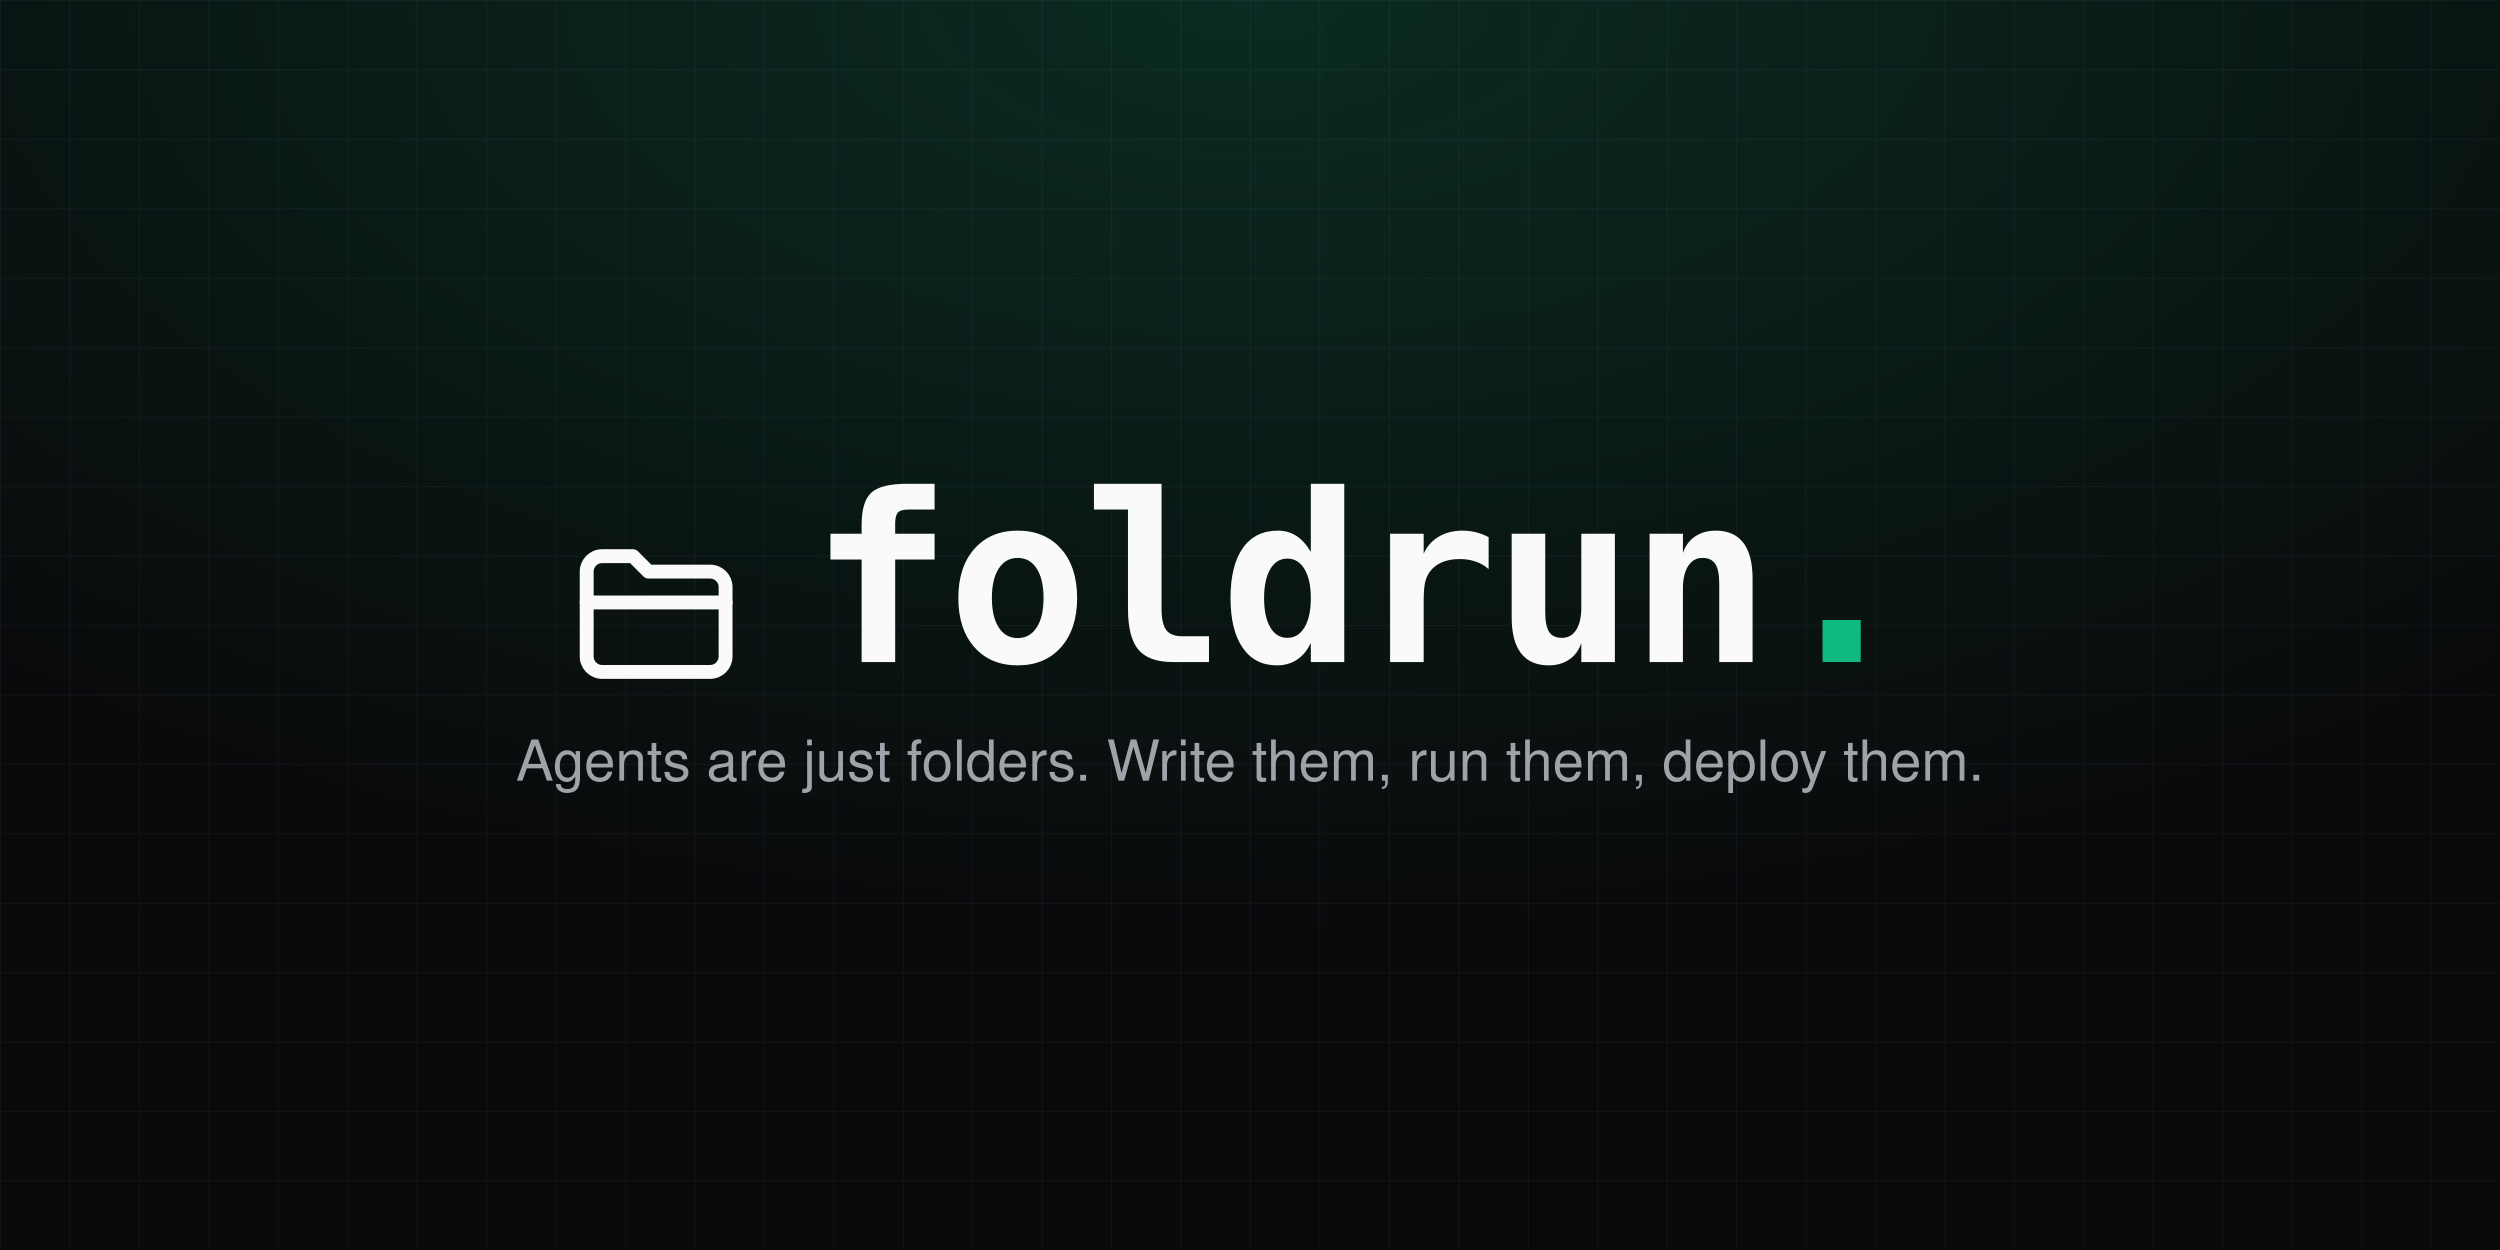
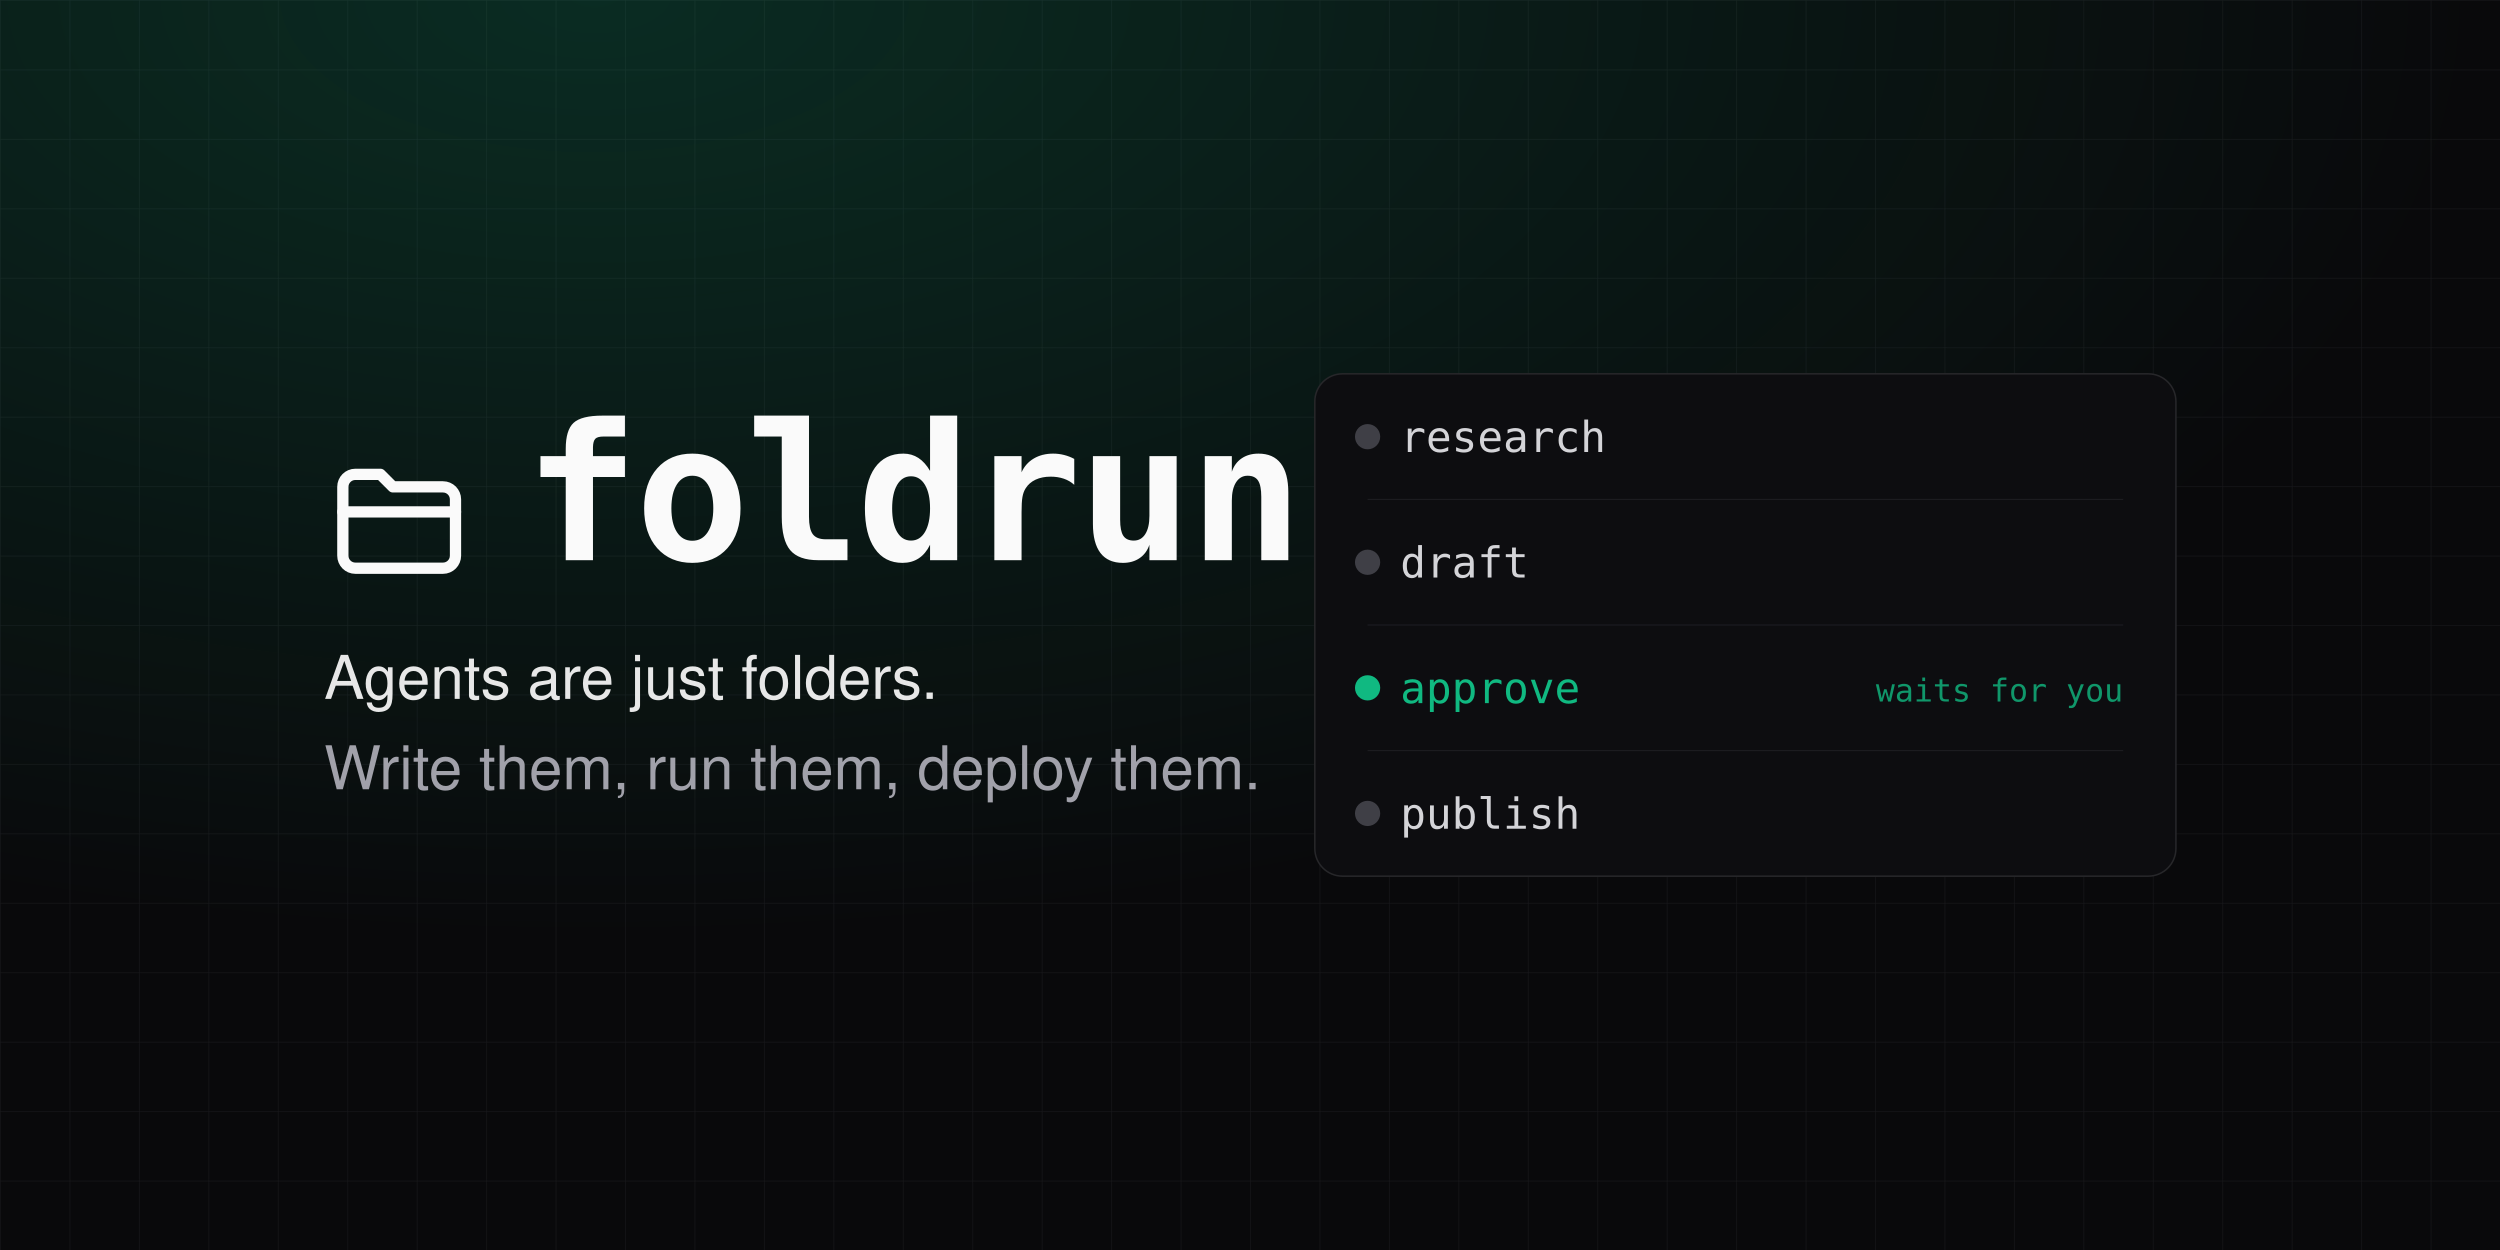
<svg xmlns="http://www.w3.org/2000/svg" width="2160" height="1080" viewBox="0 0 2160 1080">
  <defs>
    <pattern id="grid" width="60" height="60" patternUnits="userSpaceOnUse">
      <path d="M60 0H0v60" fill="none" stroke="#18181b" stroke-width="1" />
    </pattern>
-     <radialGradient id="glow" cx="50%" cy="0%" r="75%">
+     <radialGradient id="glow" cx="24%" cy="0%" r="75%">
      <stop offset="0%" stop-color="#10b981" stop-opacity="0.20" />
      <stop offset="100%" stop-color="#10b981" stop-opacity="0" />
    </radialGradient>
  </defs>
  <rect width="2160" height="1080" fill="#09090b" />
  <rect width="2160" height="1080" fill="url(#grid)" />
  <rect width="2160" height="1080" fill="url(#glow)" />
-   <g transform="translate(486.9 447.2) scale(6.6667)" fill="none" stroke="#fafafa" stroke-width="1.8" stroke-linecap="round" stroke-linejoin="round">
+   <g transform="translate(280.0 382.8) scale(5.407)" fill="none" stroke="#fafafa" stroke-width="1.8" stroke-linecap="round" stroke-linejoin="round">
    <path d="M3 7a2 2 0 0 1 2-2h4l2 2h8a2 2 0 0 1 2 2v9a2 2 0 0 1-2 2H5a2 2 0 0 1-2-2Z" />
    <path d="M3 11h18" />
  </g>
-   <text x="700.3" y="572.0" font-family="ui-monospace, SFMono-Regular, Menlo, monospace" font-size="202.7" font-weight="600" letter-spacing="-4.05" fill="#fafafa">foldrun<tspan fill="#10b981">.</tspan>
+   <text x="453.0" y="484.0" font-family="ui-monospace, SFMono-Regular, Menlo, monospace" font-size="164.4" font-weight="600" letter-spacing="-3.29" fill="#fafafa">foldrun<tspan fill="#10b981">.</tspan>
  </text>
-   <text x="1080" y="674.5" text-anchor="middle" font-family="-apple-system, BlinkMacSystemFont, Helvetica, Arial, sans-serif" font-size="48.8" fill="#a1a1aa">Agents are just folders. Write them, run them, deploy them.</text>
+   <text x="280.0" y="603.8" font-family="-apple-system, BlinkMacSystemFont, Helvetica, Arial, sans-serif" font-size="52.1" fill="#fafafa" opacity="0.92">Agents are just folders.</text>
+   <text x="280.0" y="681.9" font-family="-apple-system, BlinkMacSystemFont, Helvetica, Arial, sans-serif" font-size="52.1" fill="#a1a1aa">Write them, run them, deploy them.</text>
+   <g>
+     <rect x="1136.0" y="323.0" width="744.0" height="434.0" rx="23.9" fill="#0d0d10" stroke="#27272a" stroke-width="1.3" />
+     <g>
+       <circle cx="1181.6" cy="377.3" r="10.9" fill="#3f3f46" />
+       <text x="1209.8" y="390.5" font-family="ui-monospace, SFMono-Regular, Menlo, monospace" font-size="36.9" fill="#d4d4d8">research</text>
+     </g>
+     <g>
+       <line x1="1181.6" y1="431.5" x2="1834.4" y2="431.5" stroke="#1c1c20" stroke-width="1" />
+       <circle cx="1181.6" cy="485.8" r="10.9" fill="#3f3f46" />
+       <text x="1209.8" y="499.0" font-family="ui-monospace, SFMono-Regular, Menlo, monospace" font-size="36.9" fill="#d4d4d8">draft</text>
+     </g>
+     <g>
+       <line x1="1181.6" y1="540.0" x2="1834.4" y2="540.0" stroke="#1c1c20" stroke-width="1" />
+       <circle cx="1181.6" cy="594.3" r="10.9" fill="#10b981" />
+       <text x="1209.8" y="607.5" font-family="ui-monospace, SFMono-Regular, Menlo, monospace" font-size="36.9" fill="#10b981">approve</text>
+       <text x="1834.4" y="606.1" text-anchor="end" font-family="ui-monospace, SFMono-Regular, Menlo, monospace" font-size="27.3" fill="#10b981" opacity="0.8">waits for you</text>
+     </g>
+     <g>
+       <line x1="1181.6" y1="648.5" x2="1834.4" y2="648.5" stroke="#1c1c20" stroke-width="1" />
+       <circle cx="1181.6" cy="702.8" r="10.9" fill="#3f3f46" />
+       <text x="1209.8" y="716.0" font-family="ui-monospace, SFMono-Regular, Menlo, monospace" font-size="36.9" fill="#d4d4d8">publish</text>
+     </g>
+   </g>
</svg>
